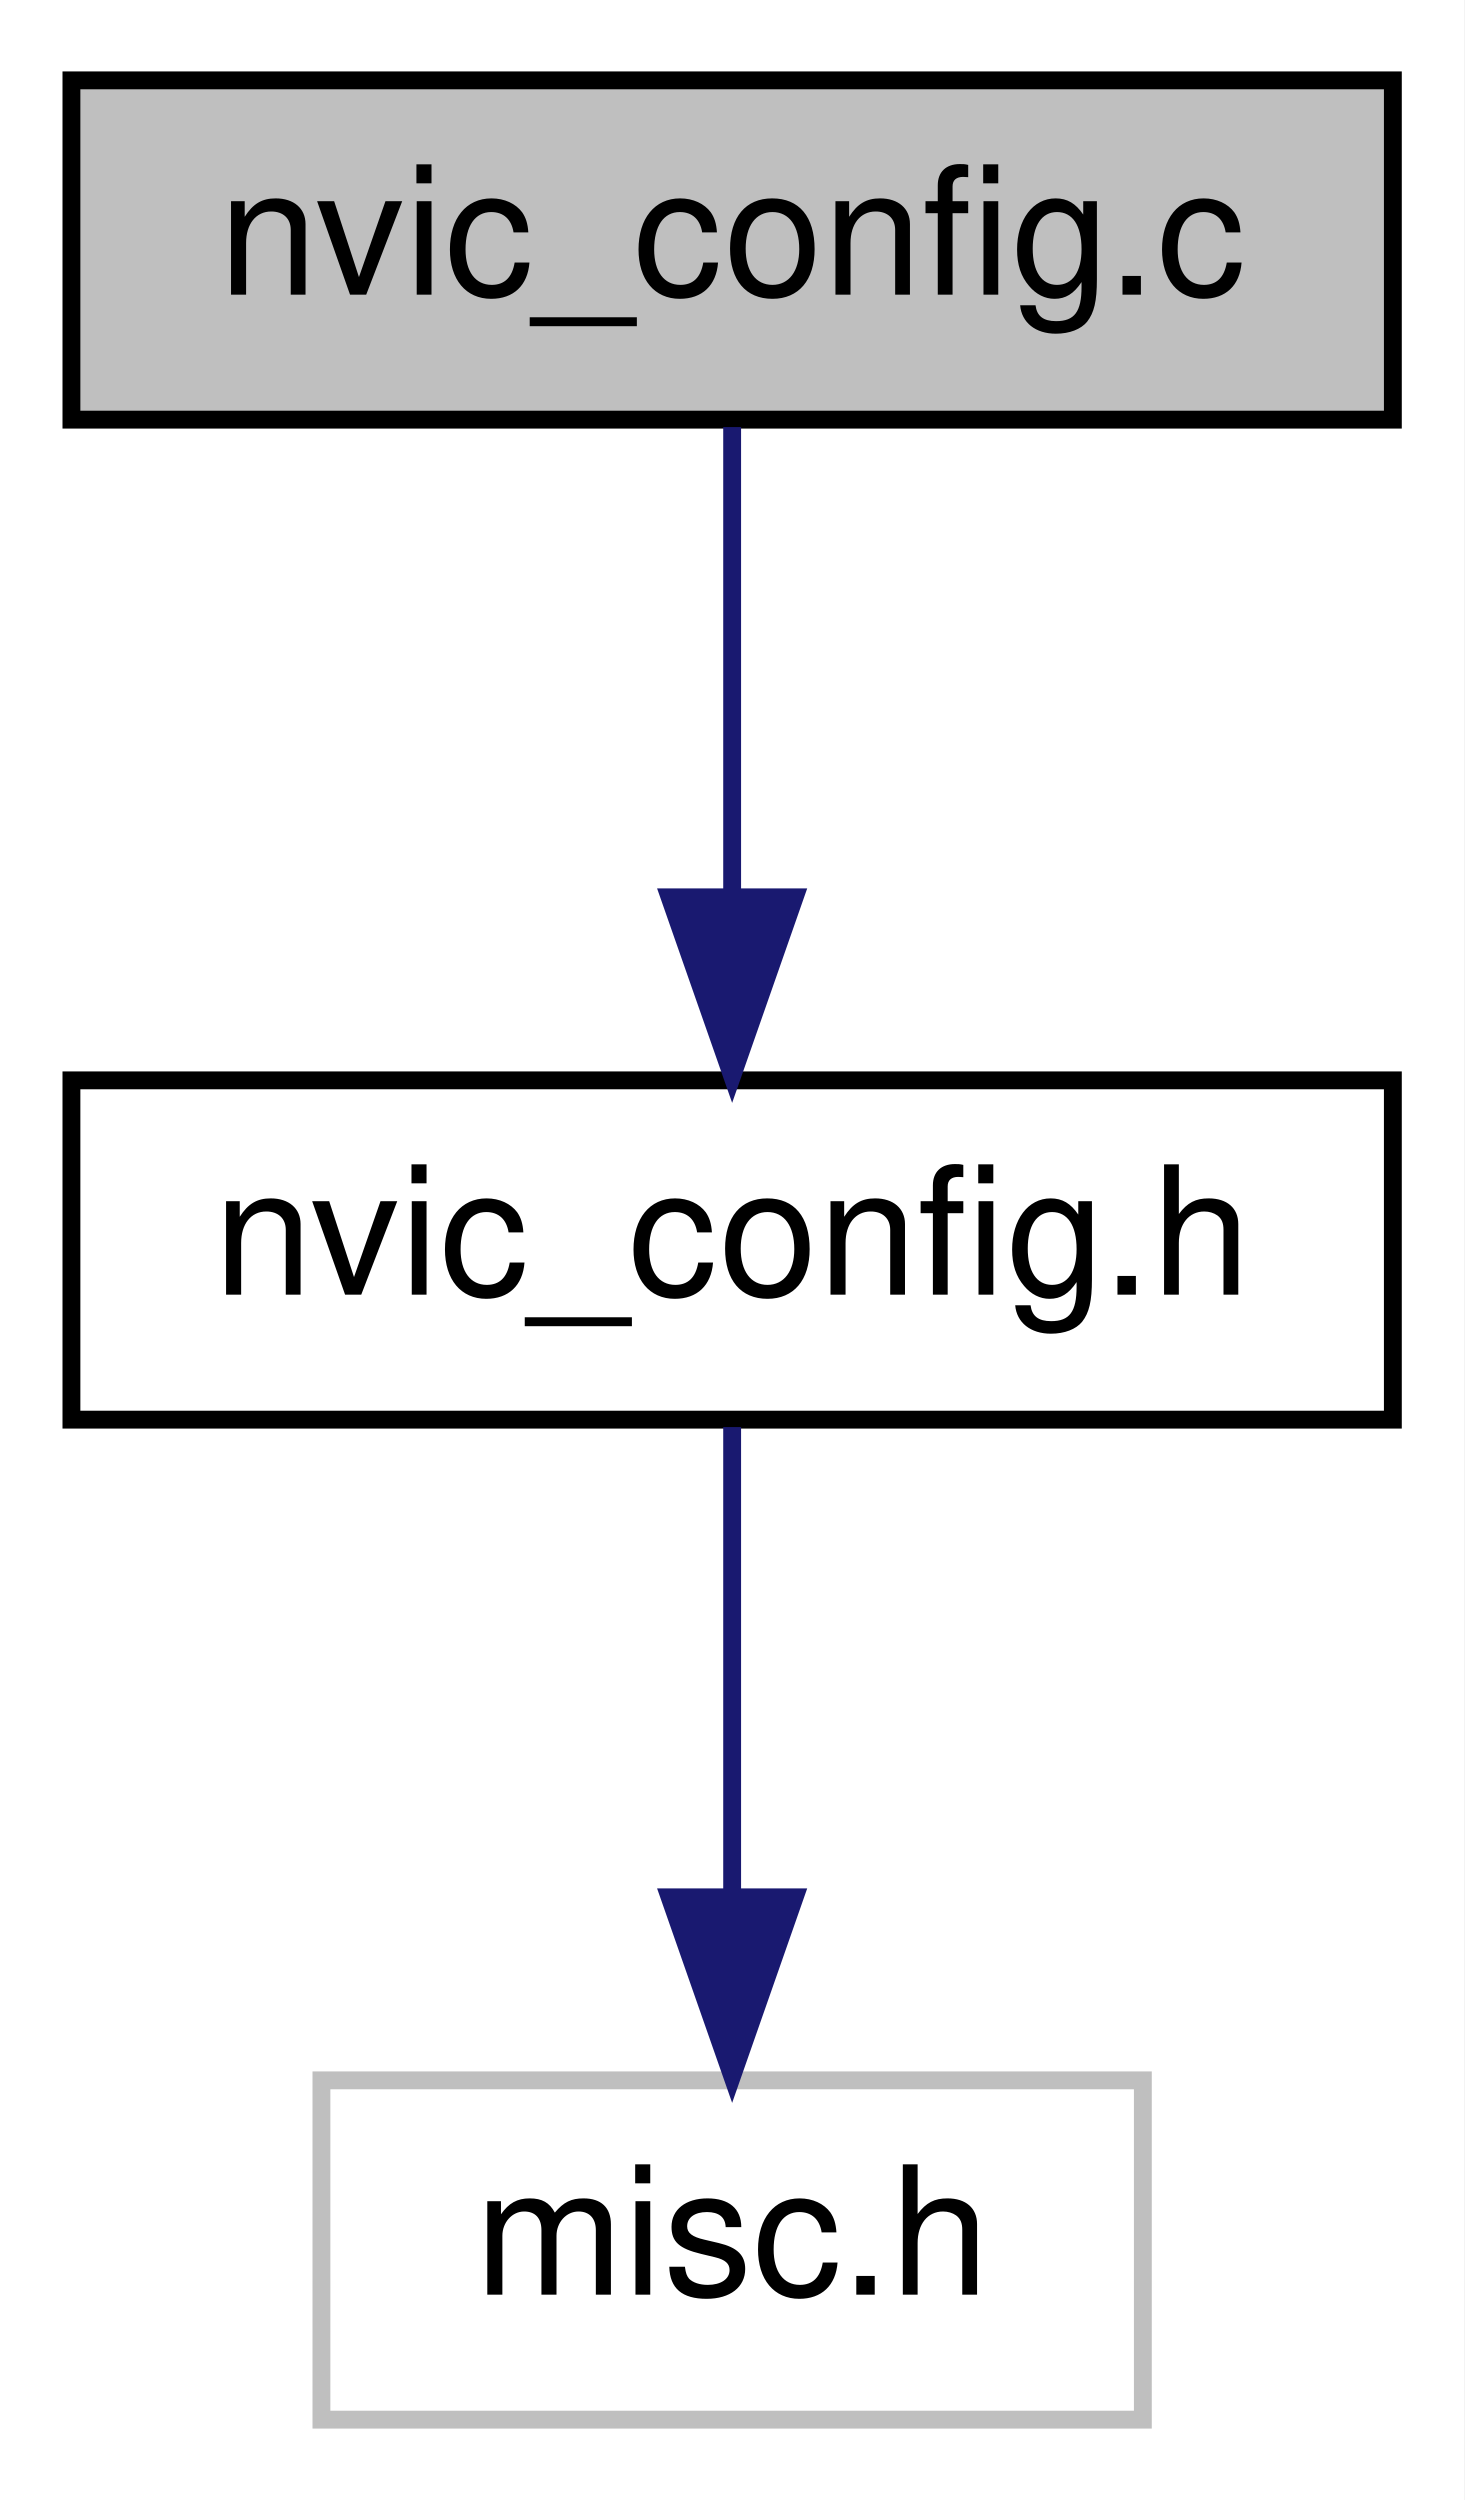
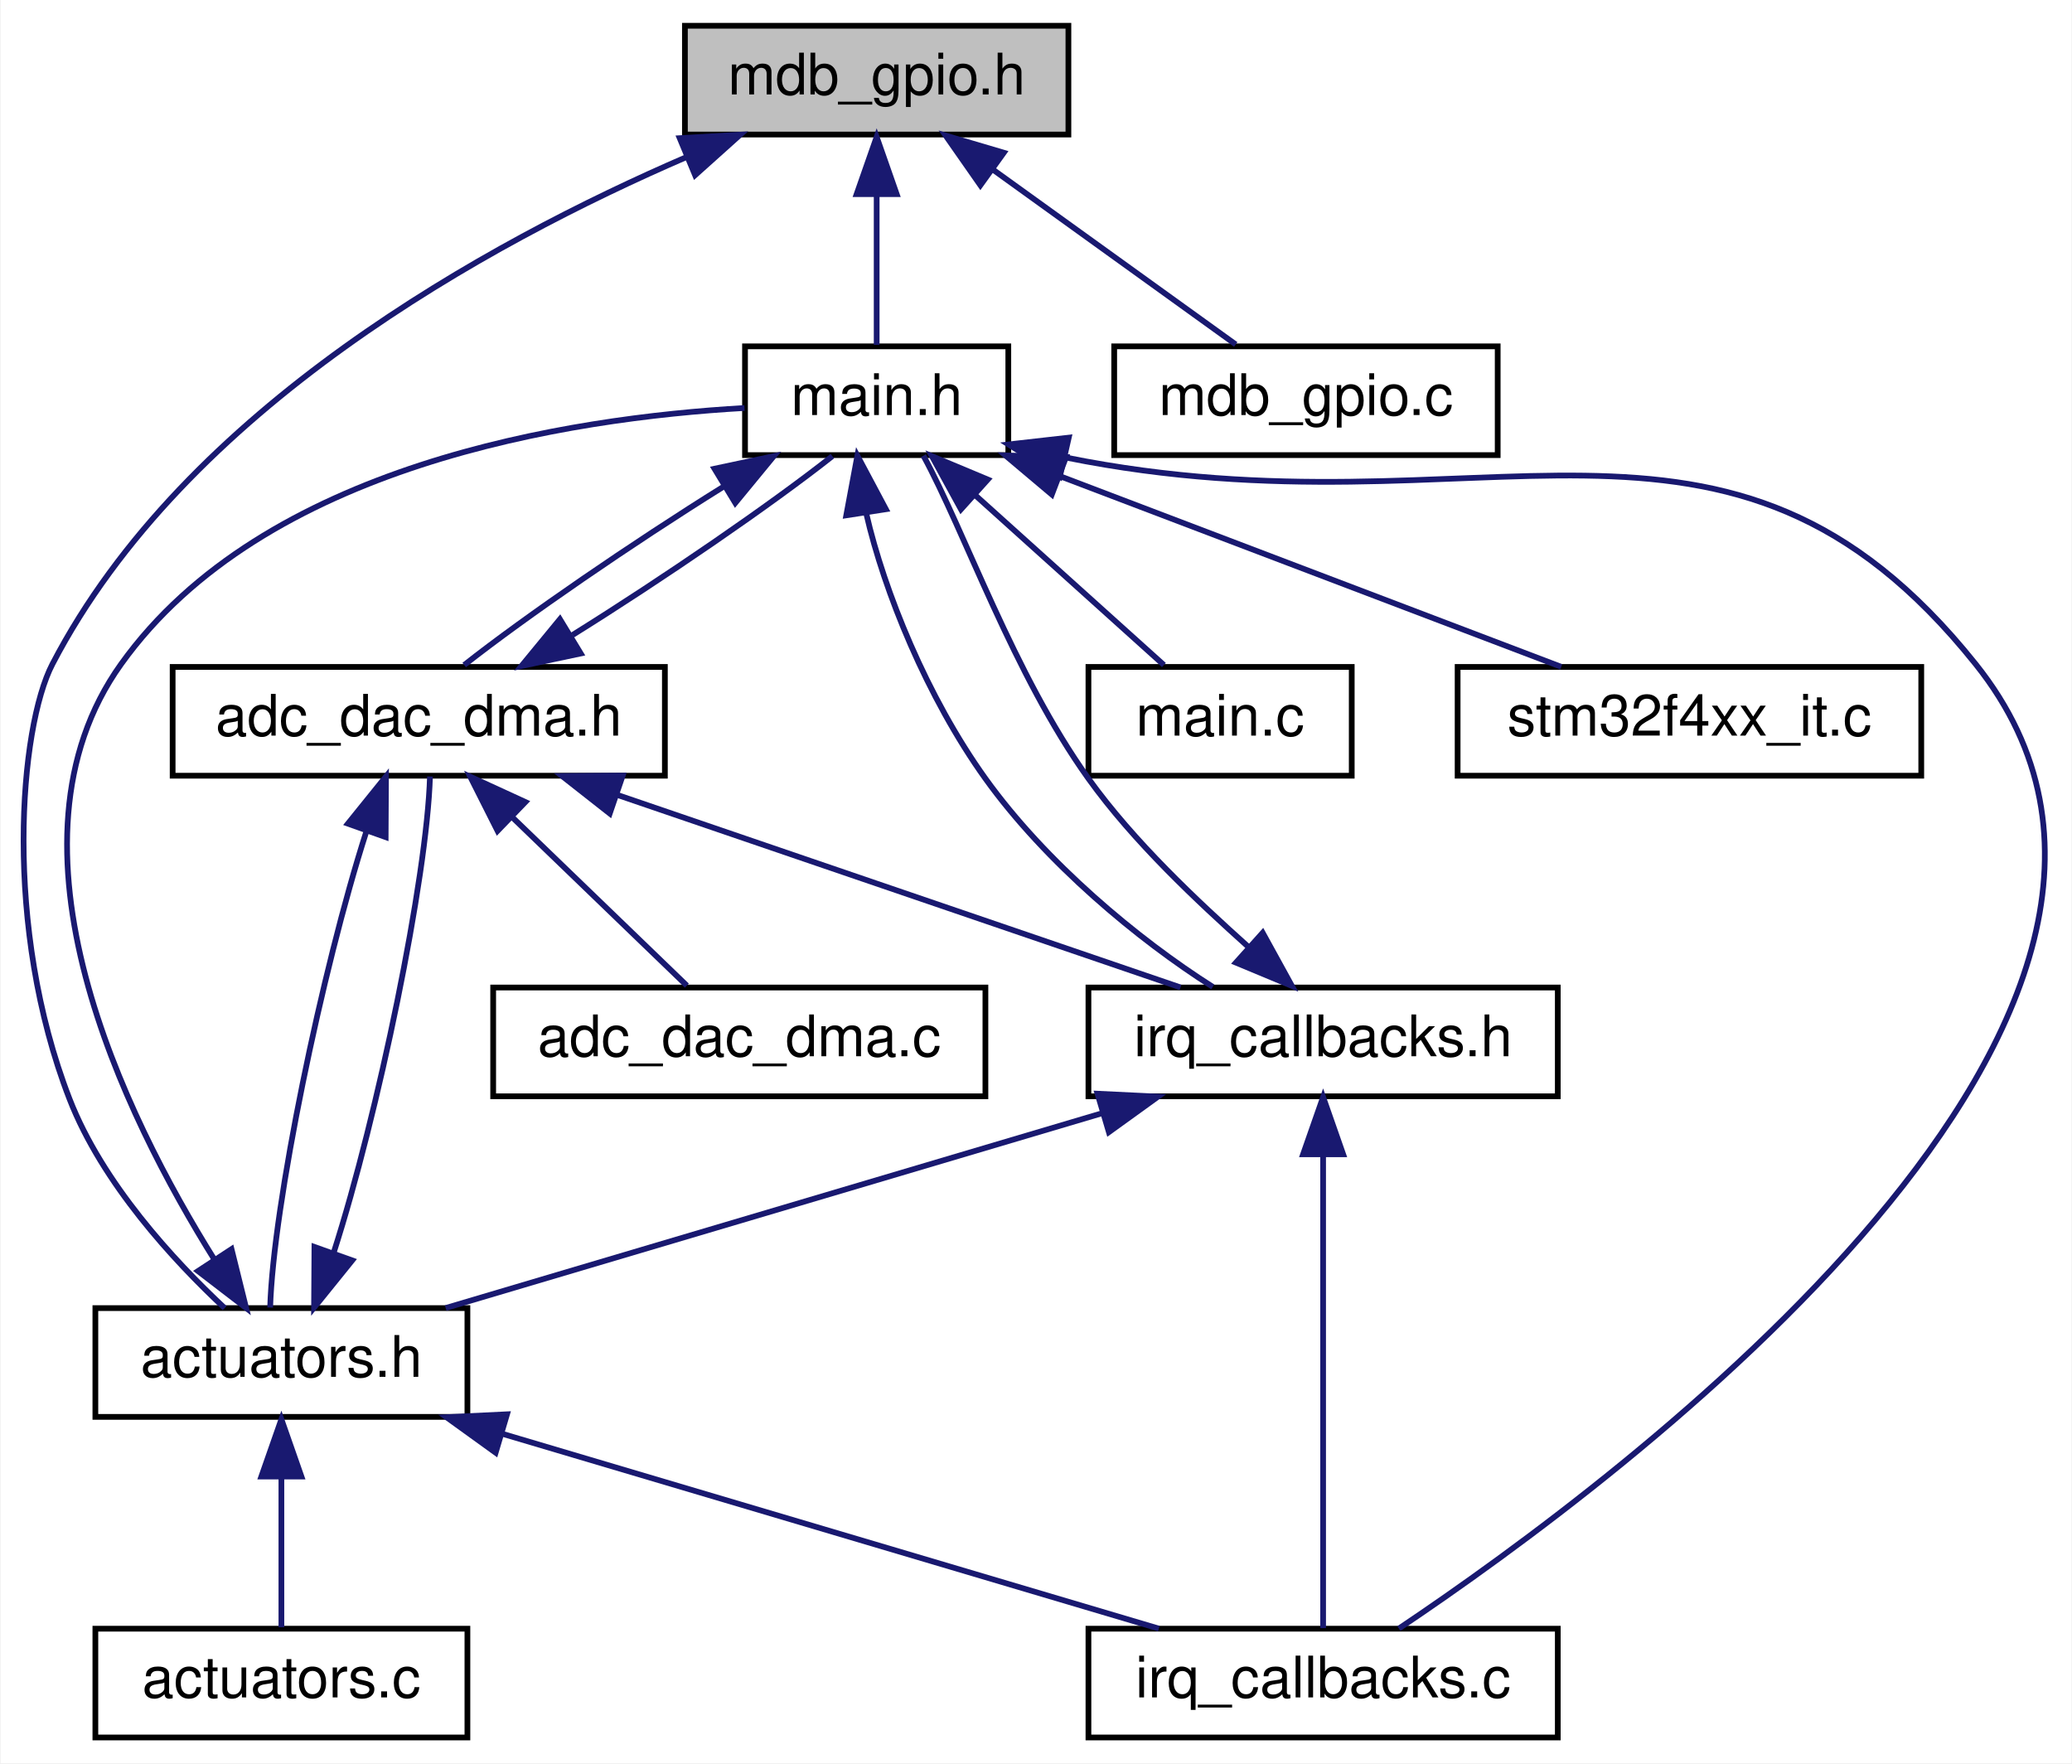
- <svg xmlns="http://www.w3.org/2000/svg" xmlns:xlink="http://www.w3.org/1999/xlink" width="82pt" height="140pt" viewBox="0.00 0.00 82.00 140.00">
-   <g id="graph0" class="graph" transform="scale(1 1) rotate(0) translate(4 136)">
-     <polygon fill="white" stroke="none" points="-4,4 -4,-136 78,-136 78,4 -4,4" />
+ <svg xmlns="http://www.w3.org/2000/svg" xmlns:xlink="http://www.w3.org/1999/xlink" width="362pt" height="308pt" viewBox="0.00 0.00 361.77 308.00">
+   <g id="graph0" class="graph" transform="scale(1 1) rotate(0) translate(4 304)">
+     <polygon fill="white" stroke="none" points="-4,4 -4,-304 357.774,-304 357.774,4 -4,4" />
    <g id="node1" class="node">
-       <polygon fill="#bfbfbf" stroke="black" points="0,-112.5 0,-131.5 74,-131.5 74,-112.5 0,-112.5" />
-       <text text-anchor="middle" x="37" y="-119.5" font-family="Helvetica,sans-Serif" font-size="10.00">nvic_config.c</text>
+       <polygon fill="#bfbfbf" stroke="black" points="115.547,-280.5 115.547,-299.5 182.547,-299.5 182.547,-280.5 115.547,-280.5" />
+       <text text-anchor="middle" x="149.047" y="-287.5" font-family="Helvetica,sans-Serif" font-size="10.00">mdb_gpio.h</text>
    </g>
    <g id="node2" class="node">
      <g id="a_node2">
-         <a xlink:href="a00041.html" target="_top" xlink:title="Provides nested vector interrupt controller configuration methods. ">
-           <polygon fill="white" stroke="black" points="0,-56.5 0,-75.5 74,-75.5 74,-56.5 0,-56.5" />
-           <text text-anchor="middle" x="37" y="-63.5" font-family="Helvetica,sans-Serif" font-size="10.00">nvic_config.h</text>
+         <a xlink:href="a00024.html" target="_top" xlink:title="Main header definition. ">
+           <polygon fill="white" stroke="black" points="126.047,-224.5 126.047,-243.5 172.047,-243.5 172.047,-224.5 126.047,-224.5" />
+           <text text-anchor="middle" x="149.047" y="-231.5" font-family="Helvetica,sans-Serif" font-size="10.00">main.h</text>
        </a>
      </g>
    </g>
    <g id="edge1" class="edge">
-       <path fill="none" stroke="midnightblue" d="M37,-112.083C37,-105.006 37,-94.861 37,-85.987" />
-       <polygon fill="midnightblue" stroke="midnightblue" points="40.5,-85.751 37,-75.751 33.5,-85.751 40.5,-85.751" />
+       <path fill="none" stroke="midnightblue" d="M149.047,-269.805C149.047,-260.91 149.047,-250.78 149.047,-243.751" />
+       <polygon fill="midnightblue" stroke="midnightblue" points="145.547,-270.083 149.047,-280.083 152.547,-270.083 145.547,-270.083" />
+     </g>
+     <g id="node4" class="node">
+       <g id="a_node4">
+         <a xlink:href="a00011.html" target="_top" xlink:title="Controlling beam and primary actuators. ">
+           <polygon fill="white" stroke="black" points="12.547,-56.5 12.547,-75.5 77.547,-75.5 77.547,-56.5 12.547,-56.5" />
+           <text text-anchor="middle" x="45.047" y="-63.5" font-family="Helvetica,sans-Serif" font-size="10.00">actuators.h</text>
+         </a>
+       </g>
+     </g>
+     <g id="edge18" class="edge">
+       <path fill="none" stroke="midnightblue" d="M115.912,-276.604C81.094,-261.572 28.229,-232.574 5.047,-188 -0.715,-176.919 -3.636,-142.049 8.047,-112 13.765,-97.294 26.254,-83.801 35.138,-75.503" />
+       <polygon fill="midnightblue" stroke="midnightblue" points="114.637,-279.864 125.214,-280.474 117.326,-273.401 114.637,-279.864" />
+     </g>
+     <g id="node11" class="node">
+       <g id="a_node11">
+         <a xlink:href="a00038.html" target="_top" xlink:title="DESCRIPTION. ">
+           <polygon fill="white" stroke="black" points="190.547,-224.5 190.547,-243.5 257.547,-243.5 257.547,-224.5 190.547,-224.5" />
+           <text text-anchor="middle" x="224.047" y="-231.5" font-family="Helvetica,sans-Serif" font-size="10.00">mdb_gpio.c</text>
+         </a>
+       </g>
+     </g>
+     <g id="edge19" class="edge">
+       <path fill="none" stroke="midnightblue" d="M169.352,-274.38C182.908,-264.62 200.289,-252.106 211.778,-243.834" />
+       <polygon fill="midnightblue" stroke="midnightblue" points="167.168,-271.641 161.097,-280.324 171.258,-277.321 167.168,-271.641" />
    </g>
    <g id="node3" class="node">
-       <polygon fill="white" stroke="#bfbfbf" points="14,-0.5 14,-19.5 60,-19.5 60,-0.5 14,-0.5" />
-       <text text-anchor="middle" x="37" y="-7.5" font-family="Helvetica,sans-Serif" font-size="10.00">misc.h</text>
+       <g id="a_node3">
+         <a xlink:href="a00013.html" target="_top" xlink:title="Provides DMA related configuration and access functions for ADC and DAC. ">
+           <polygon fill="white" stroke="black" points="26.047,-168.5 26.047,-187.5 112.047,-187.5 112.047,-168.5 26.047,-168.5" />
+           <text text-anchor="middle" x="69.047" y="-175.5" font-family="Helvetica,sans-Serif" font-size="10.00">adc_dac_dma.h</text>
+         </a>
+       </g>
    </g>
    <g id="edge2" class="edge">
-       <path fill="none" stroke="midnightblue" d="M37,-56.083C37,-49.006 37,-38.861 37,-29.986" />
-       <polygon fill="midnightblue" stroke="midnightblue" points="40.5,-29.751 37,-19.751 33.5,-29.751 40.5,-29.751" />
+       <path fill="none" stroke="midnightblue" d="M122.202,-218.935C106.409,-209.099 87.68,-196.263 76.986,-187.834" />
+       <polygon fill="midnightblue" stroke="midnightblue" points="120.715,-222.126 131.079,-224.324 124.347,-216.143 120.715,-222.126" />
+     </g>
+     <g id="node6" class="node">
+       <g id="a_node6">
+         <a xlink:href="a00021.html" target="_top" xlink:title="Callback handler implementations. ">
+           <polygon fill="white" stroke="black" points="186.047,-0.5 186.047,-19.5 268.047,-19.5 268.047,-0.5 186.047,-0.5" />
+           <text text-anchor="middle" x="227.047" y="-7.5" font-family="Helvetica,sans-Serif" font-size="10.00">irq_callbacks.c</text>
+         </a>
+       </g>
+     </g>
+     <g id="edge15" class="edge">
+       <path fill="none" stroke="midnightblue" d="M182.15,-224.071C255.478,-209.283 297.471,-242.471 341.047,-188 389.454,-127.492 279.507,-45.815 240.283,-19.526" />
+       <polygon fill="midnightblue" stroke="midnightblue" points="181.053,-220.731 172.08,-226.365 182.608,-227.556 181.053,-220.731" />
+     </g>
+     <g id="node7" class="node">
+       <g id="a_node7">
+         <a xlink:href="a00022.html" target="_top" xlink:title="Analog processing related callback handler definition. ">
+           <polygon fill="white" stroke="black" points="186.047,-112.5 186.047,-131.5 268.047,-131.5 268.047,-112.5 186.047,-112.5" />
+           <text text-anchor="middle" x="227.047" y="-119.5" font-family="Helvetica,sans-Serif" font-size="10.00">irq_callbacks.h</text>
+         </a>
+       </g>
+     </g>
+     <g id="edge14" class="edge">
+       <path fill="none" stroke="midnightblue" d="M147.232,-214.298C150.354,-200.674 157.863,-182.195 168.047,-168 178.6,-153.292 194.704,-139.898 207.765,-131.618" />
+       <polygon fill="midnightblue" stroke="midnightblue" points="143.739,-213.985 145.68,-224.401 150.658,-215.049 143.739,-213.985" />
+     </g>
+     <g id="node9" class="node">
+       <g id="a_node9">
+         <a xlink:href="a00023.html" target="_top" xlink:title="Main source implementation (29-04-2015) ">
+           <polygon fill="white" stroke="black" points="186.047,-168.5 186.047,-187.5 232.047,-187.5 232.047,-168.5 186.047,-168.5" />
+           <text text-anchor="middle" x="209.047" y="-175.5" font-family="Helvetica,sans-Serif" font-size="10.00">main.c</text>
+         </a>
+       </g>
+     </g>
+     <g id="edge16" class="edge">
+       <path fill="none" stroke="midnightblue" d="M166.228,-217.537C176.927,-207.909 190.304,-195.869 199.232,-187.834" />
+       <polygon fill="midnightblue" stroke="midnightblue" points="163.779,-215.033 158.687,-224.324 168.462,-220.236 163.779,-215.033" />
+     </g>
+     <g id="node10" class="node">
+       <g id="a_node10">
+         <a xlink:href="a00050.html" target="_top" xlink:title="stm32f4xx_it.c">
+           <polygon fill="white" stroke="black" points="250.547,-168.5 250.547,-187.5 331.547,-187.5 331.547,-168.5 250.547,-168.5" />
+           <text text-anchor="middle" x="291.047" y="-175.5" font-family="Helvetica,sans-Serif" font-size="10.00">stm32f4xx_it.c</text>
+         </a>
+       </g>
+     </g>
+     <g id="edge17" class="edge">
+       <path fill="none" stroke="midnightblue" d="M181.202,-220.772C207.876,-210.629 245.116,-196.467 268.652,-187.516" />
+       <polygon fill="midnightblue" stroke="midnightblue" points="179.651,-217.618 171.548,-224.444 182.139,-224.16 179.651,-217.618" />
+     </g>
+     <g id="edge8" class="edge">
+       <path fill="none" stroke="midnightblue" d="M95.907,-193.074C111.797,-202.971 130.653,-215.9 141.309,-224.324" />
+       <polygon fill="midnightblue" stroke="midnightblue" points="97.344,-189.852 86.979,-187.655 93.711,-195.836 97.344,-189.852" />
+     </g>
+     <g id="edge3" class="edge">
+       <path fill="none" stroke="midnightblue" d="M59.866,-158.674C52.149,-134.625 43.602,-93.388 43.086,-75.591" />
+       <polygon fill="midnightblue" stroke="midnightblue" points="56.667,-160.124 63.321,-168.368 63.261,-157.774 56.667,-160.124" />
+     </g>
+     <g id="edge9" class="edge">
+       <path fill="none" stroke="midnightblue" d="M103.655,-165.172C133.406,-155.004 175.594,-140.585 202.129,-131.516" />
+       <polygon fill="midnightblue" stroke="midnightblue" points="102.414,-161.898 94.083,-168.444 104.677,-168.521 102.414,-161.898" />
+     </g>
+     <g id="node8" class="node">
+       <g id="a_node8">
+         <a xlink:href="a00012.html" target="_top" xlink:title="adc_dac_dma.c">
+           <polygon fill="white" stroke="black" points="82.047,-112.5 82.047,-131.5 168.047,-131.5 168.047,-112.5 82.047,-112.5" />
+           <text text-anchor="middle" x="125.047" y="-119.5" font-family="Helvetica,sans-Serif" font-size="10.00">adc_dac_dma.c</text>
+         </a>
+       </g>
+     </g>
+     <g id="edge13" class="edge">
+       <path fill="none" stroke="midnightblue" d="M85.377,-161.253C95.312,-151.673 107.635,-139.791 115.886,-131.834" />
+       <polygon fill="midnightblue" stroke="midnightblue" points="82.814,-158.863 78.045,-168.324 87.673,-163.902 82.814,-158.863" />
+     </g>
+     <g id="edge4" class="edge">
+       <path fill="none" stroke="midnightblue" d="M33.369,-83.944C17.708,-108.974 -5.651,-156.281 17.047,-188 41.916,-222.752 95.239,-230.975 125.959,-232.731" />
+       <polygon fill="midnightblue" stroke="midnightblue" points="36.334,-85.805 38.882,-75.521 30.477,-81.972 36.334,-85.805" />
+     </g>
+     <g id="edge5" class="edge">
+       <path fill="none" stroke="midnightblue" d="M54.211,-85.272C61.927,-109.295 70.48,-150.537 71.007,-168.368" />
+       <polygon fill="midnightblue" stroke="midnightblue" points="57.414,-83.834 50.757,-75.591 50.822,-86.186 57.414,-83.834" />
+     </g>
+     <g id="node5" class="node">
+       <g id="a_node5">
+         <a xlink:href="a00010.html" target="_top" xlink:title="Controlling beam and primary actuators. ">
+           <polygon fill="white" stroke="black" points="12.547,-0.5 12.547,-19.5 77.547,-19.5 77.547,-0.5 12.547,-0.5" />
+           <text text-anchor="middle" x="45.047" y="-7.5" font-family="Helvetica,sans-Serif" font-size="10.00">actuators.c</text>
+         </a>
+       </g>
+     </g>
+     <g id="edge6" class="edge">
+       <path fill="none" stroke="midnightblue" d="M45.047,-45.804C45.047,-36.91 45.047,-26.78 45.047,-19.751" />
+       <polygon fill="midnightblue" stroke="midnightblue" points="41.547,-46.083 45.047,-56.083 48.547,-46.083 41.547,-46.083" />
+     </g>
+     <g id="edge7" class="edge">
+       <path fill="none" stroke="midnightblue" d="M83.578,-53.568C117.912,-43.381 167.38,-28.703 198.344,-19.516" />
+       <polygon fill="midnightblue" stroke="midnightblue" points="82.477,-50.244 73.886,-56.444 84.468,-56.954 82.477,-50.244" />
+     </g>
+     <g id="edge10" class="edge">
+       <path fill="none" stroke="midnightblue" d="M213.951,-138.635C205.085,-146.597 193.993,-156.926 186.047,-168 173.011,-186.17 164.358,-211.357 157.212,-224.401" />
+       <polygon fill="midnightblue" stroke="midnightblue" points="216.487,-141.062 221.594,-131.779 211.813,-135.851 216.487,-141.062" />
+     </g>
+     <g id="edge11" class="edge">
+       <path fill="none" stroke="midnightblue" d="M188.516,-109.568C154.183,-99.381 104.714,-84.703 73.751,-75.516" />
+       <polygon fill="midnightblue" stroke="midnightblue" points="187.626,-112.954 198.209,-112.444 189.618,-106.244 187.626,-112.954" />
+     </g>
+     <g id="edge12" class="edge">
+       <path fill="none" stroke="midnightblue" d="M227.047,-102.348C227.047,-78.254 227.047,-37.308 227.047,-19.591" />
+       <polygon fill="midnightblue" stroke="midnightblue" points="223.547,-102.368 227.047,-112.368 230.547,-102.369 223.547,-102.368" />
    </g>
  </g>
</svg>
